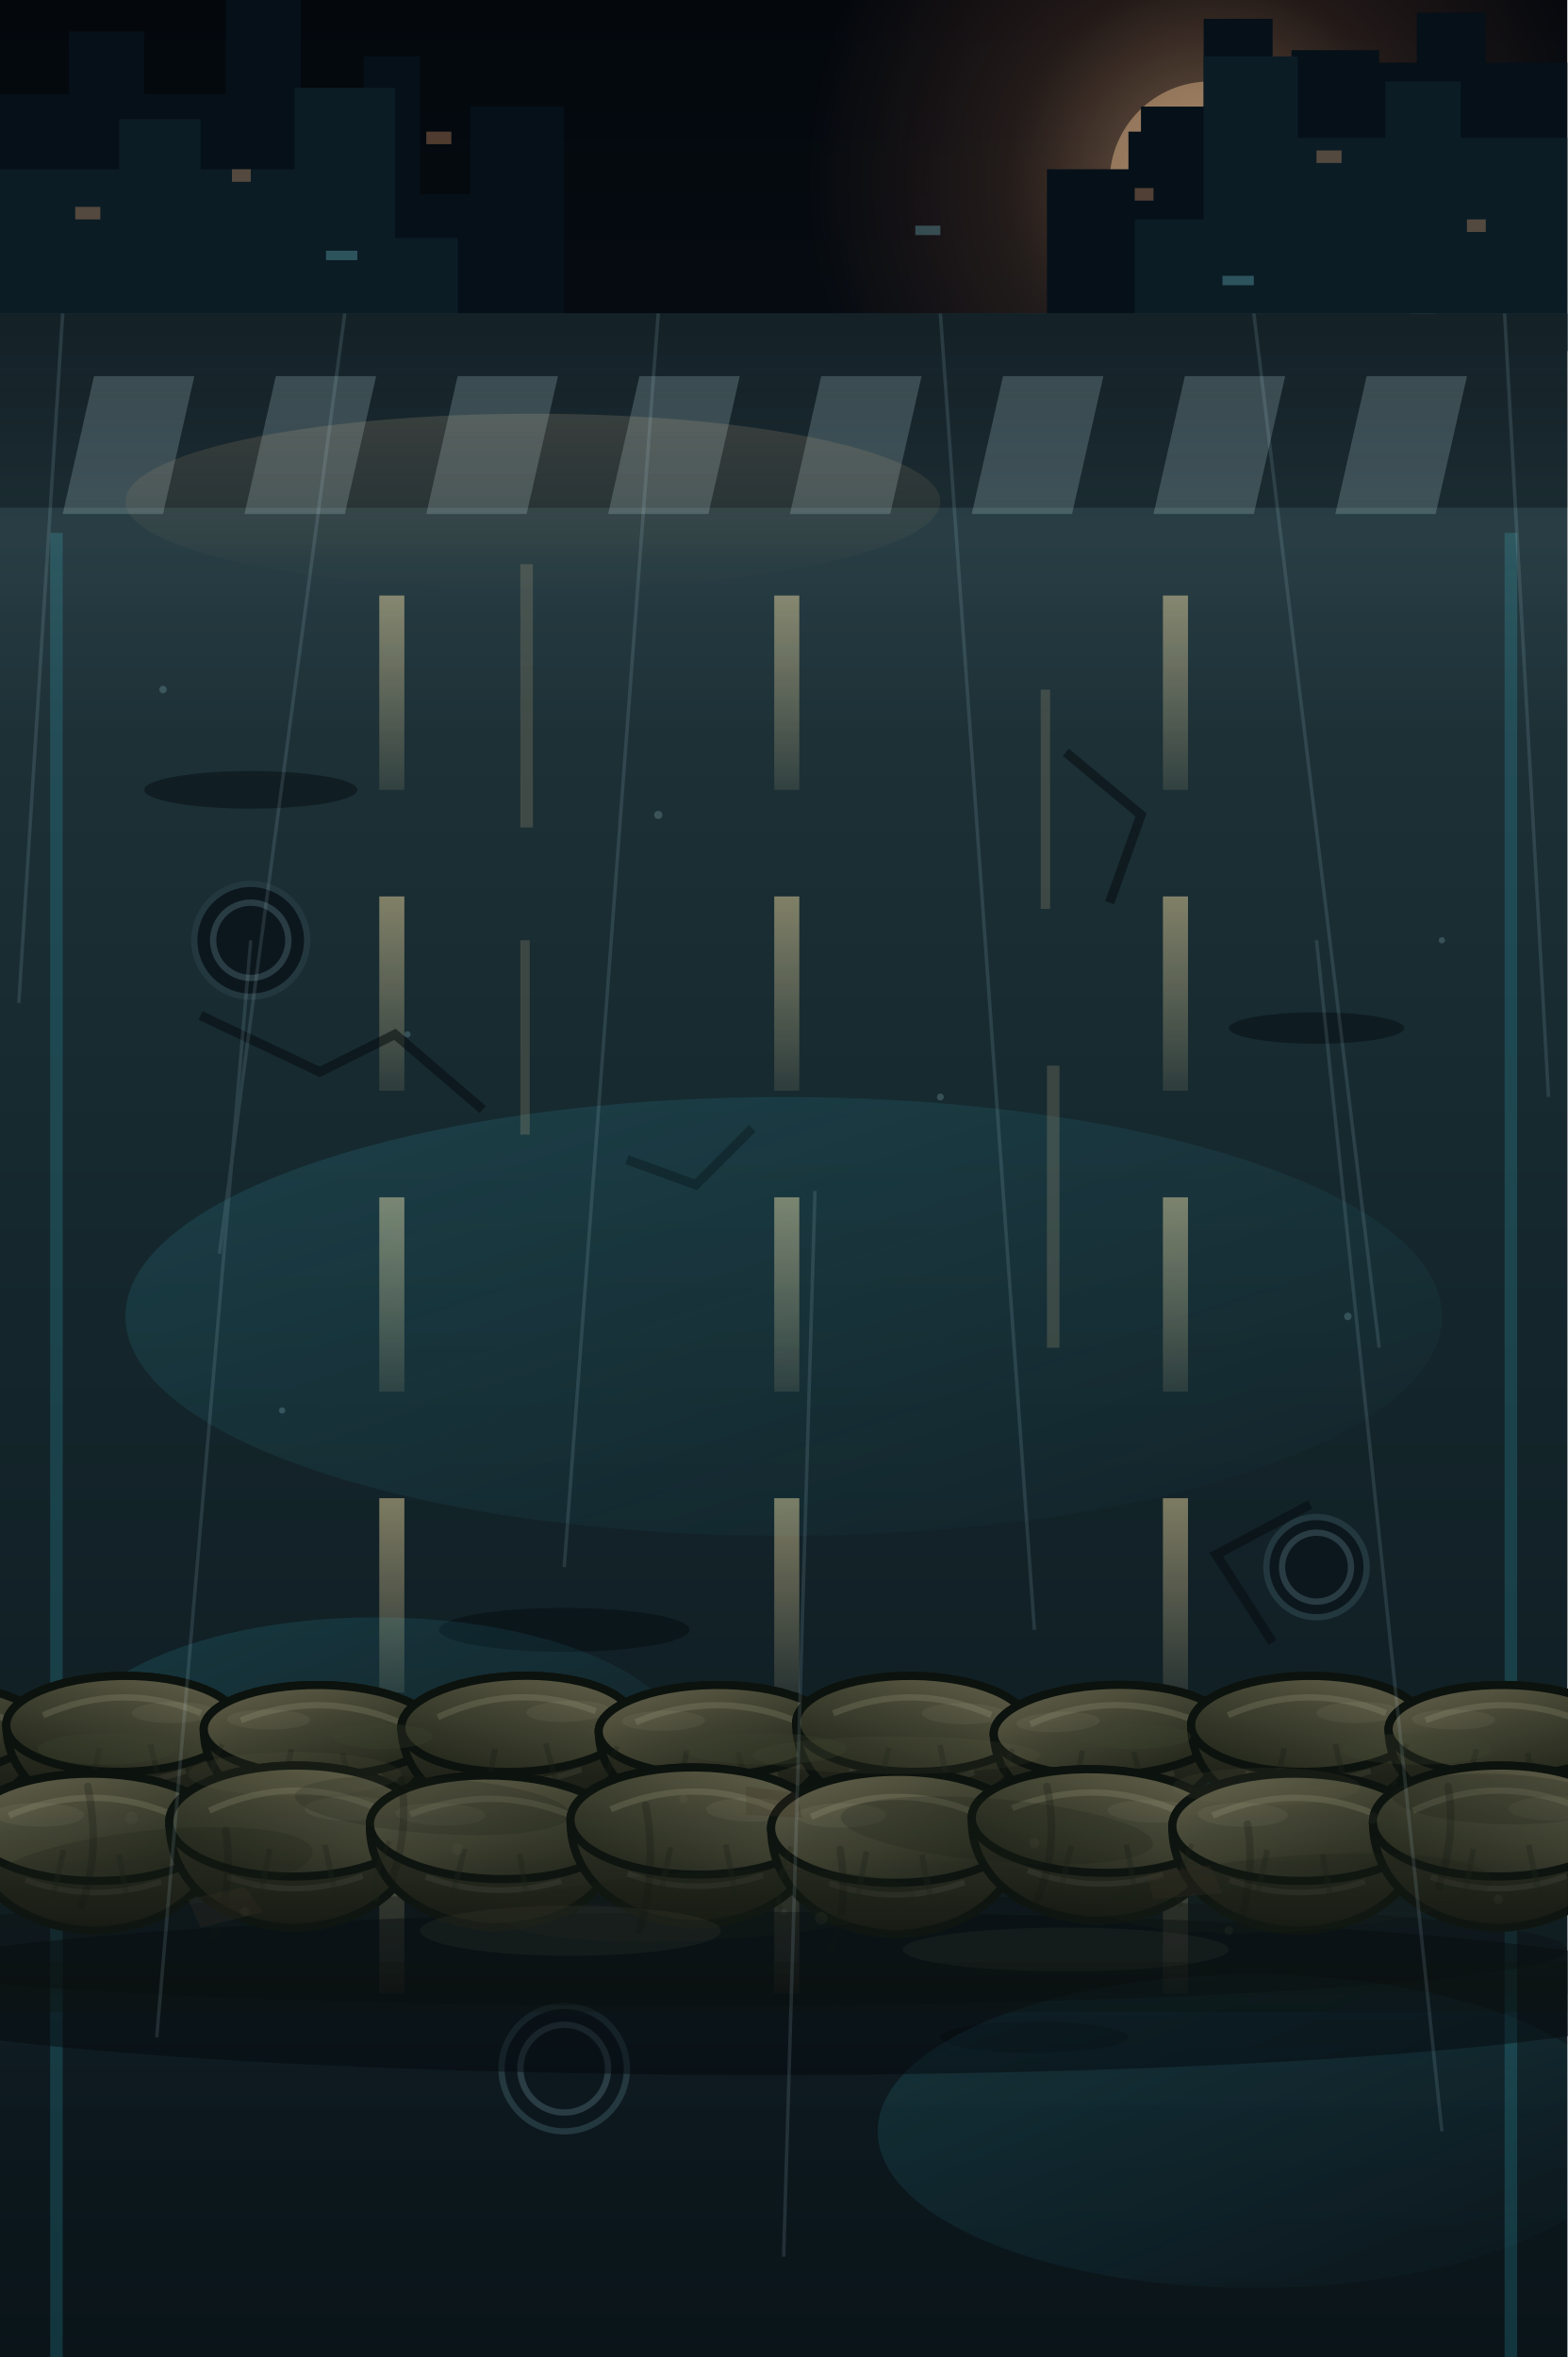
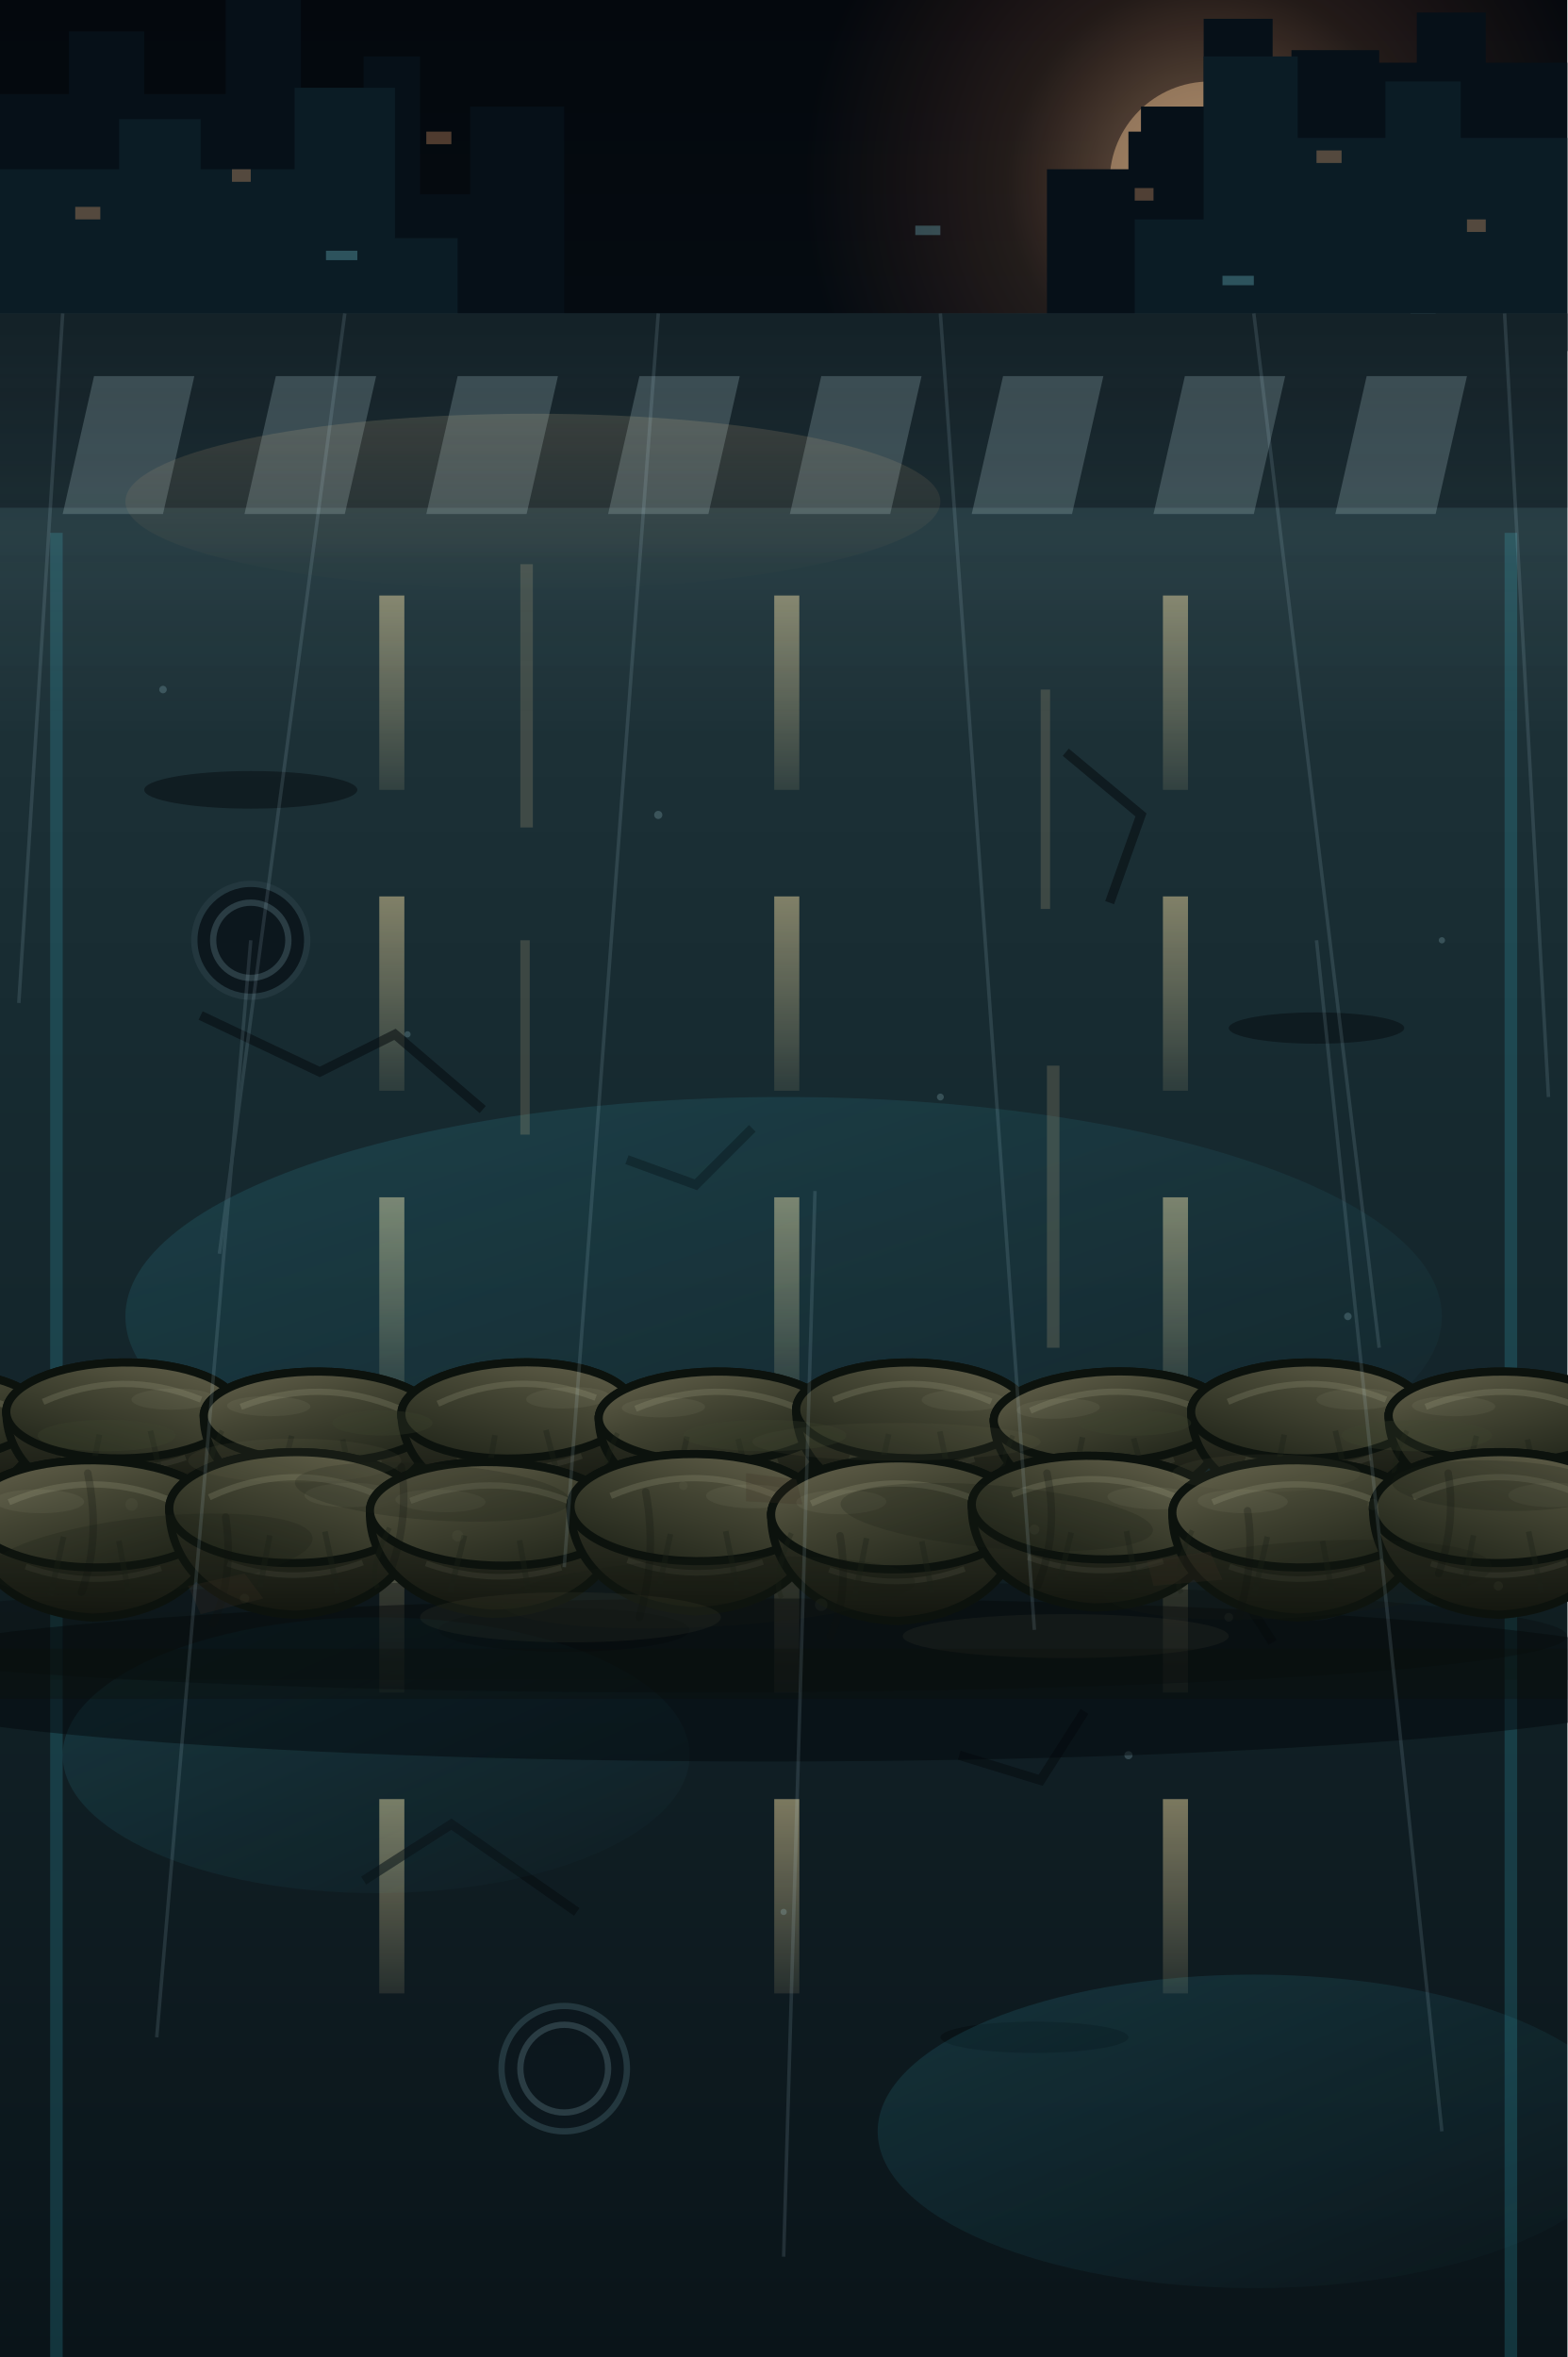
<svg xmlns="http://www.w3.org/2000/svg" width="500" height="752" viewBox="0 0 500 752">
  <defs>
    <linearGradient id="sky" x1="0" y1="0" x2="0" y2="1">
      <stop offset="0" stop-color="#04080d" />
      <stop offset="0.55" stop-color="#08151d" />
      <stop offset="1" stop-color="#10242c" />
    </linearGradient>
    <linearGradient id="road" x1="0" y1="0" x2="0" y2="1">
      <stop offset="0" stop-color="#24383e" />
      <stop offset="0.35" stop-color="#172b31" />
      <stop offset="1" stop-color="#0a1419" />
    </linearGradient>
    <radialGradient id="sun" cx="0.5" cy="0.5" r="0.5">
      <stop offset="0" stop-color="#ffd6a4" stop-opacity="0.45" />
      <stop offset="0.5" stop-color="#ff9d68" stop-opacity="0.12" />
      <stop offset="1" stop-color="#ff7a5c" stop-opacity="0" />
    </radialGradient>
    <linearGradient id="fog" x1="0" y1="0" x2="0" y2="1">
      <stop offset="0" stop-color="#b7e9f2" stop-opacity="0" />
      <stop offset="0.5" stop-color="#b7e9f2" stop-opacity="0.08" />
      <stop offset="1" stop-color="#b7e9f2" stop-opacity="0" />
    </linearGradient>
    <linearGradient id="wet" x1="0" y1="0" x2="1" y2="1">
      <stop offset="0" stop-color="#46e3ff" stop-opacity="0.12" />
      <stop offset="1" stop-color="#46e3ff" stop-opacity="0" />
    </linearGradient>
    <linearGradient id="warm" x1="0" y1="0" x2="0" y2="1">
      <stop offset="0" stop-color="#ffd9a1" stop-opacity="0.28" />
      <stop offset="1" stop-color="#ff9d5c" stop-opacity="0" />
    </linearGradient>
    <linearGradient id="line" x1="0" y1="0" x2="0" y2="1">
      <stop offset="0" stop-color="#ffe6a8" stop-opacity="0.45" />
      <stop offset="0.5" stop-color="#ffe6a8" stop-opacity="0.28" />
      <stop offset="1" stop-color="#ffe6a8" stop-opacity="0.1" />
    </linearGradient>
    <linearGradient id="bagTop" x1="0" y1="0" x2="0.7" y2="1">
      <stop offset="0" stop-color="#66634d" />
      <stop offset="0.45" stop-color="#454634" />
      <stop offset="1" stop-color="#24281c" />
    </linearGradient>
    <linearGradient id="bagFront" x1="0" y1="0" x2="0" y2="1">
      <stop offset="0" stop-color="#353729" />
      <stop offset="1" stop-color="#13160f" />
    </linearGradient>
  </defs>
  <rect width="500" height="752" fill="url(#sky)" />
  <circle cx="386" cy="58" r="130" fill="url(#sun)" />
  <circle cx="386" cy="58" r="32" fill="#ffcf9a" opacity="0.4" />
  <g fill="#061018">
    <path d="M0 112V30h22V10h24v20h26V0h24v40h20V18h18v72h28v22z" />
    <path d="M500 112V20h-26V4h-22v16h-26v22h-20V6h-22v36h-24v40h-22v30z" />
    <path d="M66 112V62h34v-22h22v22h28V34h30v78z" />
    <path d="M334 112V54h30v-20h22v20h26v-38h28v58h26v38z" />
  </g>
  <g fill="#0b1c25">
    <path d="M0 112V54h38v-16h26v16h30V28h32v48h20v36z" />
    <path d="M500 112V44h-34V26h-24v18h-28V18h-30v52h-22v42z" />
  </g>
  <g fill="#ffb37a" opacity="0.3">
    <rect x="24" y="66" width="8" height="4" />
    <rect x="74" y="54" width="6" height="4" />
    <rect x="136" y="42" width="8" height="4" />
    <rect x="362" y="60" width="6" height="4" />
    <rect x="420" y="48" width="8" height="4" />
    <rect x="468" y="70" width="6" height="4" />
  </g>
  <g fill="#8ff0ff" opacity="0.26">
    <rect x="104" y="80" width="10" height="3" />
    <rect x="292" y="72" width="8" height="3" />
    <rect x="390" y="88" width="10" height="3" />
    <rect x="450" y="100" width="8" height="3" />
  </g>
  <path d="M0 100h500v652H0z" fill="url(#road)" />
  <path d="M0 100h500v62H0z" fill="#081116" opacity="0.55" />
  <g fill="#cfe9ef" opacity="0.2">
    <polygon points="30,120 62,120 52,164 20,164" />
    <polygon points="88,120 120,120 110,164 78,164" />
    <polygon points="146,120 178,120 168,164 136,164" />
    <polygon points="204,120 236,120 226,164 194,164" />
    <polygon points="262,120 294,120 284,164 252,164" />
    <polygon points="320,120 352,120 342,164 310,164" />
    <polygon points="378,120 410,120 400,164 368,164" />
    <polygon points="436,120 468,120 458,164 426,164" />
  </g>
  <g fill="url(#line)">
    <rect x="121" y="190" width="8" height="62" />
    <rect x="121" y="286" width="8" height="62" />
    <rect x="121" y="382" width="8" height="62" />
    <rect x="121" y="478" width="8" height="62" />
    <rect x="121" y="574" width="8" height="62" />
    <rect x="247" y="190" width="8" height="62" />
    <rect x="247" y="286" width="8" height="62" />
    <rect x="247" y="382" width="8" height="62" />
    <rect x="247" y="478" width="8" height="62" />
    <rect x="247" y="574" width="8" height="62" />
    <rect x="371" y="190" width="8" height="62" />
    <rect x="371" y="286" width="8" height="62" />
    <rect x="371" y="382" width="8" height="62" />
    <rect x="371" y="478" width="8" height="62" />
    <rect x="371" y="574" width="8" height="62" />
  </g>
  <g fill="#46e3ff" opacity="0.16">
    <rect x="16" y="170" width="4" height="582" />
    <rect x="480" y="170" width="4" height="582" />
  </g>
  <g fill="#050b0f" opacity="0.5">
    <ellipse cx="80" cy="252" rx="34" ry="6" />
    <ellipse cx="420" cy="328" rx="28" ry="5" />
    <ellipse cx="180" cy="520" rx="40" ry="7" />
    <ellipse cx="330" cy="650" rx="30" ry="5" />
  </g>
  <g fill="none" stroke="#050b0f" stroke-width="3" opacity="0.55">
    <path d="M64 324l38 18 24-12 28 24M418 480l-30 16 18 28M116 600l28-18 40 28M340 240l24 20-10 28" />
    <path d="M200 370l22 8 18-18M306 560l26 8 14-22" />
  </g>
  <g fill="#0c171d" stroke="#23373e" stroke-width="2">
    <circle cx="80" cy="300" r="18" />
    <circle cx="420" cy="500" r="16" />
    <circle cx="180" cy="660" r="20" />
  </g>
  <g fill="none" stroke="#47616a" stroke-width="2" opacity="0.5">
    <circle cx="80" cy="300" r="12" />
    <circle cx="420" cy="500" r="11" />
    <circle cx="180" cy="660" r="14" />
  </g>
  <g fill="url(#wet)">
    <ellipse cx="250" cy="420" rx="210" ry="70" />
    <ellipse cx="120" cy="560" rx="100" ry="44" />
    <ellipse cx="400" cy="680" rx="120" ry="50" />
  </g>
  <g fill="url(#warm)" opacity="0.5">
    <ellipse cx="170" cy="160" rx="130" ry="28" />
  </g>
  <g fill="#ffd9a1" opacity="0.16">
    <rect x="166" y="180" width="4" height="84" />
    <rect x="166" y="300" width="3" height="62" />
    <rect x="332" y="220" width="3" height="70" />
    <rect x="334" y="340" width="4" height="90" />
  </g>
  <g fill="#b9e8f2" opacity="0.2">
    <circle cx="52" cy="220" r="1.2" />
    <circle cx="130" cy="330" r="1" />
    <circle cx="210" cy="260" r="1.3" />
    <circle cx="300" cy="350" r="1.1" />
    <circle cx="430" cy="420" r="1.2" />
    <circle cx="90" cy="450" r="1" />
    <circle cx="360" cy="560" r="1.3" />
    <circle cx="250" cy="610" r="1" />
    <circle cx="460" cy="300" r="1" />
  </g>
-   <g>
+   <g transform="translate(0,-100)">
    <ellipse cx="245" cy="636" rx="300" ry="26" fill="#02070a" opacity="0.48" />
    <ellipse cx="220" cy="622" rx="280" ry="18" fill="#02070a" opacity="0.32" />
    <path d="M-10 552h520v84H-10z" fill="#0a0f0b" opacity="0.18" />
    <g transform="translate(-24 552) rotate(-2.2) scale(1.0 1.0)">
      <ellipse cx="0" cy="0" rx="37.0" ry="14.4" fill="url(#bagFront)" stroke="#0c120d" stroke-width="2.6" />
      <path d="M-37.0 0 C-37.0 15.4 -22.9 26.9 0 27.8 C22.9 26.9 37.0 15.4 37.0 0 C21.5 -6.0 -21.5 -6.0 -37.0 0 Z" fill="url(#bagFront)" stroke="#0c120d" stroke-width="2.6" />
      <ellipse cx="0" cy="0" rx="37.0" ry="14.4" fill="url(#bagTop)" stroke="#0c120d" stroke-width="2.6" />
      <path d="M-25.2 -2.9 Q0 -13.0 25.2 -2.9" fill="none" stroke="#b8b896" stroke-width="2" opacity="0.18" />
      <path d="M-20.0 14.4 Q0 20.6 20.0 14.4" fill="none" stroke="#82856a" stroke-width="1.8" opacity="0.14" />
      <path d="M-8.9 6.2 l-3.7 15.8 M7.4 7.2 l3.0 13.4" stroke="#1a2016" stroke-width="1.8" opacity="0.35" />
      <path d="M-31.1 4.8 Q-37.0 16.8 -34.0 21.6" fill="none" stroke="#1a2016" stroke-width="1.6" opacity="0.28" />
      <ellipse cx="-16.3" cy="-3.2" rx="13.3" ry="3.2" fill="#e7e5c4" opacity="0.055" />
    </g>
    <g transform="translate(39 550) rotate(-0.8) scale(-1.0 1.0)">
      <ellipse cx="0" cy="0" rx="37.0" ry="15.3" fill="url(#bagFront)" stroke="#0c120d" stroke-width="2.6" />
      <path d="M-37.0 0 C-37.0 16.3 -22.9 28.6 0 29.6 C22.9 28.6 37.0 16.3 37.0 0 C21.5 -6.4 -21.5 -6.4 -37.0 0 Z" fill="url(#bagFront)" stroke="#0c120d" stroke-width="2.6" />
      <ellipse cx="0" cy="0" rx="37.0" ry="15.3" fill="url(#bagTop)" stroke="#0c120d" stroke-width="2.6" />
      <path d="M-25.2 -3.1 Q0 -13.8 25.2 -3.1" fill="none" stroke="#b8b896" stroke-width="2" opacity="0.18" />
      <path d="M-20.0 15.3 Q0 21.9 20.0 15.3" fill="none" stroke="#82856a" stroke-width="1.8" opacity="0.14" />
      <path d="M-8.9 6.6 l-3.7 16.8 M7.4 7.6 l3.0 14.3" stroke="#1a2016" stroke-width="1.8" opacity="0.35" />
      <path d="M-31.1 5.1 Q-37.0 17.8 -34.0 22.9" fill="none" stroke="#1a2016" stroke-width="1.6" opacity="0.28" />
      <ellipse cx="-16.3" cy="-3.4" rx="13.3" ry="3.4" fill="#e7e5c4" opacity="0.055" />
    </g>
    <g transform="translate(102 552) rotate(0.6) scale(1.0 1.0)">
      <ellipse cx="0" cy="0" rx="37.0" ry="14.4" fill="url(#bagFront)" stroke="#0c120d" stroke-width="2.6" />
      <path d="M-37.0 0 C-37.0 15.4 -22.9 26.9 0 27.8 C22.9 26.9 37.0 15.4 37.0 0 C21.5 -6.0 -21.5 -6.0 -37.0 0 Z" fill="url(#bagFront)" stroke="#0c120d" stroke-width="2.6" />
      <ellipse cx="0" cy="0" rx="37.0" ry="14.4" fill="url(#bagTop)" stroke="#0c120d" stroke-width="2.6" />
      <path d="M-25.2 -2.9 Q0 -13.0 25.2 -2.9" fill="none" stroke="#b8b896" stroke-width="2" opacity="0.18" />
      <path d="M-20.0 14.4 Q0 20.6 20.0 14.4" fill="none" stroke="#82856a" stroke-width="1.8" opacity="0.14" />
      <path d="M-8.9 6.2 l-3.7 15.8 M7.4 7.2 l3.0 13.4" stroke="#1a2016" stroke-width="1.8" opacity="0.35" />
      <path d="M-31.1 4.8 Q-37.0 16.8 -34.0 21.6" fill="none" stroke="#1a2016" stroke-width="1.6" opacity="0.28" />
      <ellipse cx="-16.3" cy="-3.2" rx="13.3" ry="3.2" fill="#e7e5c4" opacity="0.055" />
    </g>
    <g transform="translate(165 550) rotate(-2.2) scale(-1.0 1.0)">
      <ellipse cx="0" cy="0" rx="37.0" ry="15.3" fill="url(#bagFront)" stroke="#0c120d" stroke-width="2.6" />
      <path d="M-37.0 0 C-37.0 16.3 -22.9 28.6 0 29.6 C22.9 28.6 37.0 16.3 37.0 0 C21.5 -6.4 -21.5 -6.4 -37.0 0 Z" fill="url(#bagFront)" stroke="#0c120d" stroke-width="2.6" />
      <ellipse cx="0" cy="0" rx="37.0" ry="15.3" fill="url(#bagTop)" stroke="#0c120d" stroke-width="2.6" />
      <path d="M-25.2 -3.1 Q0 -13.8 25.2 -3.1" fill="none" stroke="#b8b896" stroke-width="2" opacity="0.18" />
      <path d="M-20.0 15.3 Q0 21.9 20.0 15.3" fill="none" stroke="#82856a" stroke-width="1.8" opacity="0.14" />
      <path d="M-8.9 6.6 l-3.7 16.8 M7.4 7.6 l3.0 14.3" stroke="#1a2016" stroke-width="1.8" opacity="0.35" />
      <path d="M-31.1 5.1 Q-37.0 17.8 -34.0 22.9" fill="none" stroke="#1a2016" stroke-width="1.6" opacity="0.28" />
      <ellipse cx="-16.3" cy="-3.4" rx="13.3" ry="3.4" fill="#e7e5c4" opacity="0.055" />
    </g>
    <g transform="translate(228 552) rotate(-0.8) scale(1.0 1.0)">
      <ellipse cx="0" cy="0" rx="37.0" ry="14.4" fill="url(#bagFront)" stroke="#0c120d" stroke-width="2.6" />
      <path d="M-37.0 0 C-37.0 15.4 -22.9 26.9 0 27.8 C22.9 26.9 37.0 15.4 37.0 0 C21.5 -6.0 -21.5 -6.0 -37.0 0 Z" fill="url(#bagFront)" stroke="#0c120d" stroke-width="2.6" />
      <ellipse cx="0" cy="0" rx="37.0" ry="14.4" fill="url(#bagTop)" stroke="#0c120d" stroke-width="2.6" />
      <path d="M-25.2 -2.9 Q0 -13.0 25.2 -2.9" fill="none" stroke="#b8b896" stroke-width="2" opacity="0.18" />
      <path d="M-20.0 14.4 Q0 20.6 20.0 14.4" fill="none" stroke="#82856a" stroke-width="1.8" opacity="0.14" />
      <path d="M-8.9 6.2 l-3.7 15.8 M7.4 7.2 l3.0 13.4" stroke="#1a2016" stroke-width="1.8" opacity="0.35" />
      <path d="M-31.1 4.8 Q-37.0 16.8 -34.0 21.6" fill="none" stroke="#1a2016" stroke-width="1.6" opacity="0.28" />
      <ellipse cx="-16.3" cy="-3.2" rx="13.3" ry="3.2" fill="#e7e5c4" opacity="0.055" />
    </g>
    <g transform="translate(291 550) rotate(0.6) scale(-1.0 1.0)">
      <ellipse cx="0" cy="0" rx="37.0" ry="15.3" fill="url(#bagFront)" stroke="#0c120d" stroke-width="2.6" />
      <path d="M-37.0 0 C-37.0 16.3 -22.9 28.6 0 29.6 C22.9 28.6 37.0 16.3 37.0 0 C21.5 -6.4 -21.5 -6.4 -37.0 0 Z" fill="url(#bagFront)" stroke="#0c120d" stroke-width="2.6" />
      <ellipse cx="0" cy="0" rx="37.0" ry="15.3" fill="url(#bagTop)" stroke="#0c120d" stroke-width="2.6" />
      <path d="M-25.2 -3.1 Q0 -13.8 25.2 -3.1" fill="none" stroke="#b8b896" stroke-width="2" opacity="0.18" />
      <path d="M-20.0 15.3 Q0 21.9 20.0 15.3" fill="none" stroke="#82856a" stroke-width="1.8" opacity="0.14" />
      <path d="M-8.9 6.6 l-3.7 16.8 M7.4 7.6 l3.0 14.3" stroke="#1a2016" stroke-width="1.8" opacity="0.35" />
      <path d="M-31.1 5.1 Q-37.0 17.8 -34.0 22.9" fill="none" stroke="#1a2016" stroke-width="1.6" opacity="0.28" />
      <ellipse cx="-16.3" cy="-3.4" rx="13.3" ry="3.4" fill="#e7e5c4" opacity="0.055" />
    </g>
    <g transform="translate(354 552) rotate(-2.2) scale(1.0 1.0)">
      <ellipse cx="0" cy="0" rx="37.0" ry="14.4" fill="url(#bagFront)" stroke="#0c120d" stroke-width="2.6" />
      <path d="M-37.0 0 C-37.0 15.4 -22.9 26.9 0 27.8 C22.9 26.9 37.0 15.4 37.0 0 C21.5 -6.0 -21.5 -6.0 -37.0 0 Z" fill="url(#bagFront)" stroke="#0c120d" stroke-width="2.6" />
      <ellipse cx="0" cy="0" rx="37.0" ry="14.4" fill="url(#bagTop)" stroke="#0c120d" stroke-width="2.6" />
      <path d="M-25.2 -2.9 Q0 -13.0 25.2 -2.9" fill="none" stroke="#b8b896" stroke-width="2" opacity="0.18" />
      <path d="M-20.0 14.4 Q0 20.6 20.0 14.4" fill="none" stroke="#82856a" stroke-width="1.8" opacity="0.14" />
      <path d="M-8.9 6.2 l-3.7 15.8 M7.4 7.2 l3.0 13.4" stroke="#1a2016" stroke-width="1.8" opacity="0.35" />
      <path d="M-31.1 4.8 Q-37.0 16.8 -34.0 21.6" fill="none" stroke="#1a2016" stroke-width="1.6" opacity="0.28" />
      <ellipse cx="-16.3" cy="-3.2" rx="13.3" ry="3.2" fill="#e7e5c4" opacity="0.055" />
    </g>
    <g transform="translate(417 550) rotate(-0.8) scale(-1.0 1.0)">
      <ellipse cx="0" cy="0" rx="37.0" ry="15.3" fill="url(#bagFront)" stroke="#0c120d" stroke-width="2.6" />
      <path d="M-37.0 0 C-37.0 16.3 -22.9 28.6 0 29.6 C22.9 28.6 37.0 16.3 37.0 0 C21.5 -6.4 -21.5 -6.4 -37.0 0 Z" fill="url(#bagFront)" stroke="#0c120d" stroke-width="2.6" />
      <ellipse cx="0" cy="0" rx="37.0" ry="15.3" fill="url(#bagTop)" stroke="#0c120d" stroke-width="2.6" />
      <path d="M-25.2 -3.1 Q0 -13.8 25.2 -3.1" fill="none" stroke="#b8b896" stroke-width="2" opacity="0.18" />
      <path d="M-20.0 15.3 Q0 21.9 20.0 15.3" fill="none" stroke="#82856a" stroke-width="1.8" opacity="0.14" />
      <path d="M-8.9 6.6 l-3.7 16.8 M7.4 7.6 l3.0 14.3" stroke="#1a2016" stroke-width="1.8" opacity="0.35" />
      <path d="M-31.1 5.1 Q-37.0 17.8 -34.0 22.9" fill="none" stroke="#1a2016" stroke-width="1.6" opacity="0.28" />
      <ellipse cx="-16.3" cy="-3.4" rx="13.3" ry="3.4" fill="#e7e5c4" opacity="0.055" />
    </g>
    <g transform="translate(480 552) rotate(0.6) scale(1.0 1.0)">
      <ellipse cx="0" cy="0" rx="37.0" ry="14.4" fill="url(#bagFront)" stroke="#0c120d" stroke-width="2.6" />
      <path d="M-37.0 0 C-37.0 15.4 -22.9 26.9 0 27.8 C22.9 26.9 37.0 15.4 37.0 0 C21.5 -6.0 -21.5 -6.0 -37.0 0 Z" fill="url(#bagFront)" stroke="#0c120d" stroke-width="2.6" />
      <ellipse cx="0" cy="0" rx="37.0" ry="14.4" fill="url(#bagTop)" stroke="#0c120d" stroke-width="2.6" />
      <path d="M-25.2 -2.9 Q0 -13.0 25.2 -2.9" fill="none" stroke="#b8b896" stroke-width="2" opacity="0.18" />
      <path d="M-20.0 14.4 Q0 20.6 20.0 14.4" fill="none" stroke="#82856a" stroke-width="1.8" opacity="0.14" />
      <path d="M-8.9 6.2 l-3.7 15.8 M7.4 7.2 l3.0 13.4" stroke="#1a2016" stroke-width="1.8" opacity="0.35" />
      <path d="M-31.1 4.8 Q-37.0 16.8 -34.0 21.6" fill="none" stroke="#1a2016" stroke-width="1.6" opacity="0.28" />
      <ellipse cx="-16.3" cy="-3.2" rx="13.3" ry="3.2" fill="#e7e5c4" opacity="0.055" />
    </g>
    <g transform="translate(-34 581) rotate(1.8) scale(-1.0 1.0)">
      <ellipse cx="0" cy="0" rx="40.0" ry="16.5" fill="url(#bagFront)" stroke="#0c120d" stroke-width="2.6" />
      <path d="M-40.0 0 C-40.0 17.6 -24.8 30.8 0 31.9 C24.8 30.8 40.0 17.6 40.0 0 C23.2 -6.9 -23.2 -6.9 -40.0 0 Z" fill="url(#bagFront)" stroke="#0c120d" stroke-width="2.6" />
      <ellipse cx="0" cy="0" rx="40.0" ry="16.5" fill="url(#bagTop)" stroke="#0c120d" stroke-width="2.6" />
      <path d="M-27.2 -3.3 Q0 -14.8 27.2 -3.3" fill="none" stroke="#b8b896" stroke-width="2" opacity="0.18" />
      <path d="M-21.6 16.5 Q0 23.6 21.6 16.5" fill="none" stroke="#82856a" stroke-width="1.8" opacity="0.14" />
      <path d="M-9.6 7.2 l-4.0 18.2 M8.0 8.2 l3.2 15.4" stroke="#1a2016" stroke-width="1.8" opacity="0.35" />
      <path d="M-33.6 5.5 Q-40.0 19.2 -36.8 24.8" fill="none" stroke="#1a2016" stroke-width="1.6" opacity="0.28" />
      <ellipse cx="-17.6" cy="-3.6" rx="14.4" ry="3.6" fill="#e7e5c4" opacity="0.055" />
    </g>
    <g transform="translate(30 583) rotate(0.7) scale(1.0 1.0)">
      <ellipse cx="0" cy="0" rx="40.0" ry="17.1" fill="url(#bagFront)" stroke="#0c120d" stroke-width="2.6" />
      <path d="M-40.0 0 C-40.0 18.2 -24.8 31.9 0 33.1 C24.8 31.9 40.0 18.2 40.0 0 C23.2 -7.2 -23.2 -7.2 -40.0 0 Z" fill="url(#bagFront)" stroke="#0c120d" stroke-width="2.6" />
      <ellipse cx="0" cy="0" rx="40.0" ry="17.1" fill="url(#bagTop)" stroke="#0c120d" stroke-width="2.6" />
      <path d="M-27.2 -3.4 Q0 -15.4 27.2 -3.4" fill="none" stroke="#b8b896" stroke-width="2" opacity="0.18" />
      <path d="M-21.6 17.1 Q0 24.5 21.6 17.1" fill="none" stroke="#82856a" stroke-width="1.8" opacity="0.14" />
      <path d="M-9.6 7.4 l-4.0 18.8 M8.0 8.5 l3.2 16.0" stroke="#1a2016" stroke-width="1.8" opacity="0.35" />
      <path d="M-33.6 5.7 Q-40.0 19.9 -36.8 25.7" fill="none" stroke="#1a2016" stroke-width="1.6" opacity="0.28" />
      <ellipse cx="-17.6" cy="-3.8" rx="14.4" ry="3.8" fill="#e7e5c4" opacity="0.055" />
    </g>
    <g transform="translate(94 581) rotate(-0.4) scale(-1.0 1.0)">
      <ellipse cx="0" cy="0" rx="40.0" ry="17.7" fill="url(#bagFront)" stroke="#0c120d" stroke-width="2.6" />
      <path d="M-40.0 0 C-40.0 18.9 -24.8 33.0 0 34.2 C24.8 33.0 40.0 18.9 40.0 0 C23.2 -7.4 -23.2 -7.4 -40.0 0 Z" fill="url(#bagFront)" stroke="#0c120d" stroke-width="2.6" />
      <ellipse cx="0" cy="0" rx="40.0" ry="17.7" fill="url(#bagTop)" stroke="#0c120d" stroke-width="2.6" />
      <path d="M-27.2 -3.5 Q0 -15.9 27.2 -3.5" fill="none" stroke="#b8b896" stroke-width="2" opacity="0.18" />
      <path d="M-21.6 17.7 Q0 25.4 21.6 17.7" fill="none" stroke="#82856a" stroke-width="1.8" opacity="0.14" />
      <path d="M-9.6 7.7 l-4.0 19.5 M8.0 8.8 l3.2 16.5" stroke="#1a2016" stroke-width="1.8" opacity="0.35" />
      <path d="M-33.6 5.9 Q-40.0 20.6 -36.8 26.6" fill="none" stroke="#1a2016" stroke-width="1.6" opacity="0.28" />
      <ellipse cx="-17.6" cy="-3.9" rx="14.4" ry="3.9" fill="#e7e5c4" opacity="0.055" />
    </g>
    <g transform="translate(158 583) rotate(1.8) scale(1.0 1.0)">
      <ellipse cx="0" cy="0" rx="40.0" ry="16.5" fill="url(#bagFront)" stroke="#0c120d" stroke-width="2.6" />
      <path d="M-40.0 0 C-40.0 17.6 -24.8 30.8 0 31.9 C24.8 30.8 40.0 17.6 40.0 0 C23.2 -6.9 -23.2 -6.9 -40.0 0 Z" fill="url(#bagFront)" stroke="#0c120d" stroke-width="2.6" />
      <ellipse cx="0" cy="0" rx="40.0" ry="16.5" fill="url(#bagTop)" stroke="#0c120d" stroke-width="2.6" />
      <path d="M-27.2 -3.3 Q0 -14.8 27.2 -3.3" fill="none" stroke="#b8b896" stroke-width="2" opacity="0.18" />
      <path d="M-21.6 16.5 Q0 23.6 21.6 16.5" fill="none" stroke="#82856a" stroke-width="1.8" opacity="0.14" />
      <path d="M-9.6 7.2 l-4.0 18.2 M8.0 8.2 l3.2 15.4" stroke="#1a2016" stroke-width="1.8" opacity="0.35" />
      <path d="M-33.6 5.5 Q-40.0 19.2 -36.8 24.8" fill="none" stroke="#1a2016" stroke-width="1.6" opacity="0.28" />
      <ellipse cx="-17.6" cy="-3.6" rx="14.4" ry="3.6" fill="#e7e5c4" opacity="0.055" />
    </g>
    <g transform="translate(222 581) rotate(0.7) scale(-1.0 1.0)">
      <ellipse cx="0" cy="0" rx="40.0" ry="17.1" fill="url(#bagFront)" stroke="#0c120d" stroke-width="2.6" />
      <path d="M-40.0 0 C-40.0 18.2 -24.8 31.9 0 33.1 C24.8 31.9 40.0 18.2 40.0 0 C23.2 -7.2 -23.2 -7.2 -40.0 0 Z" fill="url(#bagFront)" stroke="#0c120d" stroke-width="2.6" />
      <ellipse cx="0" cy="0" rx="40.0" ry="17.1" fill="url(#bagTop)" stroke="#0c120d" stroke-width="2.6" />
      <path d="M-27.2 -3.4 Q0 -15.4 27.2 -3.4" fill="none" stroke="#b8b896" stroke-width="2" opacity="0.18" />
      <path d="M-21.6 17.1 Q0 24.5 21.6 17.1" fill="none" stroke="#82856a" stroke-width="1.8" opacity="0.14" />
      <path d="M-9.6 7.4 l-4.0 18.8 M8.0 8.5 l3.2 16.0" stroke="#1a2016" stroke-width="1.8" opacity="0.35" />
      <path d="M-33.6 5.7 Q-40.0 19.9 -36.8 25.7" fill="none" stroke="#1a2016" stroke-width="1.6" opacity="0.28" />
      <ellipse cx="-17.6" cy="-3.8" rx="14.4" ry="3.8" fill="#e7e5c4" opacity="0.055" />
    </g>
    <g transform="translate(286 583) rotate(-0.4) scale(1.0 1.0)">
      <ellipse cx="0" cy="0" rx="40.0" ry="17.7" fill="url(#bagFront)" stroke="#0c120d" stroke-width="2.6" />
      <path d="M-40.0 0 C-40.0 18.9 -24.8 33.0 0 34.2 C24.8 33.0 40.0 18.9 40.0 0 C23.2 -7.4 -23.2 -7.4 -40.0 0 Z" fill="url(#bagFront)" stroke="#0c120d" stroke-width="2.6" />
      <ellipse cx="0" cy="0" rx="40.0" ry="17.7" fill="url(#bagTop)" stroke="#0c120d" stroke-width="2.6" />
      <path d="M-27.2 -3.5 Q0 -15.9 27.2 -3.5" fill="none" stroke="#b8b896" stroke-width="2" opacity="0.18" />
      <path d="M-21.6 17.7 Q0 25.4 21.6 17.7" fill="none" stroke="#82856a" stroke-width="1.8" opacity="0.14" />
      <path d="M-9.6 7.7 l-4.0 19.5 M8.0 8.8 l3.2 16.5" stroke="#1a2016" stroke-width="1.8" opacity="0.35" />
      <path d="M-33.6 5.9 Q-40.0 20.6 -36.8 26.6" fill="none" stroke="#1a2016" stroke-width="1.6" opacity="0.28" />
      <ellipse cx="-17.6" cy="-3.9" rx="14.4" ry="3.9" fill="#e7e5c4" opacity="0.055" />
    </g>
    <g transform="translate(350 581) rotate(1.8) scale(-1.0 1.0)">
      <ellipse cx="0" cy="0" rx="40.0" ry="16.5" fill="url(#bagFront)" stroke="#0c120d" stroke-width="2.6" />
      <path d="M-40.0 0 C-40.0 17.6 -24.8 30.8 0 31.9 C24.8 30.8 40.0 17.6 40.0 0 C23.2 -6.9 -23.2 -6.9 -40.0 0 Z" fill="url(#bagFront)" stroke="#0c120d" stroke-width="2.6" />
      <ellipse cx="0" cy="0" rx="40.0" ry="16.5" fill="url(#bagTop)" stroke="#0c120d" stroke-width="2.6" />
      <path d="M-27.2 -3.3 Q0 -14.8 27.2 -3.3" fill="none" stroke="#b8b896" stroke-width="2" opacity="0.18" />
      <path d="M-21.6 16.5 Q0 23.6 21.6 16.5" fill="none" stroke="#82856a" stroke-width="1.8" opacity="0.14" />
      <path d="M-9.6 7.2 l-4.0 18.2 M8.0 8.2 l3.2 15.4" stroke="#1a2016" stroke-width="1.8" opacity="0.35" />
      <path d="M-33.6 5.5 Q-40.0 19.2 -36.8 24.8" fill="none" stroke="#1a2016" stroke-width="1.6" opacity="0.28" />
      <ellipse cx="-17.6" cy="-3.6" rx="14.4" ry="3.6" fill="#e7e5c4" opacity="0.055" />
    </g>
    <g transform="translate(414 583) rotate(0.7) scale(1.0 1.0)">
      <ellipse cx="0" cy="0" rx="40.0" ry="17.1" fill="url(#bagFront)" stroke="#0c120d" stroke-width="2.6" />
      <path d="M-40.0 0 C-40.0 18.2 -24.8 31.9 0 33.1 C24.8 31.9 40.0 18.2 40.0 0 C23.2 -7.2 -23.2 -7.2 -40.0 0 Z" fill="url(#bagFront)" stroke="#0c120d" stroke-width="2.6" />
      <ellipse cx="0" cy="0" rx="40.0" ry="17.1" fill="url(#bagTop)" stroke="#0c120d" stroke-width="2.6" />
      <path d="M-27.2 -3.4 Q0 -15.4 27.2 -3.4" fill="none" stroke="#b8b896" stroke-width="2" opacity="0.18" />
      <path d="M-21.6 17.1 Q0 24.5 21.6 17.1" fill="none" stroke="#82856a" stroke-width="1.8" opacity="0.14" />
      <path d="M-9.6 7.4 l-4.0 18.8 M8.0 8.5 l3.2 16.0" stroke="#1a2016" stroke-width="1.8" opacity="0.35" />
      <path d="M-33.6 5.7 Q-40.0 19.9 -36.8 25.7" fill="none" stroke="#1a2016" stroke-width="1.6" opacity="0.28" />
      <ellipse cx="-17.6" cy="-3.8" rx="14.4" ry="3.8" fill="#e7e5c4" opacity="0.055" />
    </g>
    <g transform="translate(478 581) rotate(-0.4) scale(-1.0 1.0)">
      <ellipse cx="0" cy="0" rx="40.0" ry="17.7" fill="url(#bagFront)" stroke="#0c120d" stroke-width="2.6" />
      <path d="M-40.0 0 C-40.0 18.9 -24.8 33.0 0 34.2 C24.8 33.0 40.0 18.9 40.0 0 C23.2 -7.4 -23.2 -7.4 -40.0 0 Z" fill="url(#bagFront)" stroke="#0c120d" stroke-width="2.6" />
      <ellipse cx="0" cy="0" rx="40.0" ry="17.7" fill="url(#bagTop)" stroke="#0c120d" stroke-width="2.6" />
      <path d="M-27.2 -3.5 Q0 -15.9 27.2 -3.5" fill="none" stroke="#b8b896" stroke-width="2" opacity="0.18" />
      <path d="M-21.6 17.7 Q0 25.4 21.6 17.7" fill="none" stroke="#82856a" stroke-width="1.8" opacity="0.14" />
      <path d="M-9.6 7.7 l-4.0 19.5 M8.0 8.8 l3.2 16.5" stroke="#1a2016" stroke-width="1.8" opacity="0.35" />
      <path d="M-33.6 5.9 Q-40.0 20.6 -36.8 26.6" fill="none" stroke="#1a2016" stroke-width="1.6" opacity="0.28" />
      <ellipse cx="-17.6" cy="-3.9" rx="14.4" ry="3.9" fill="#e7e5c4" opacity="0.055" />
    </g>
  </g>
-   <g>
+   <g transform="translate(0,-100)">
    <g fill="#171b12" opacity="0.22">
      <ellipse cx="48" cy="596" rx="52" ry="12" transform="rotate(-6 48 596)" />
      <ellipse cx="138" cy="576" rx="44" ry="9" transform="rotate(4 138 576)" />
      <ellipse cx="226" cy="608" rx="66" ry="11" transform="rotate(-3 226 608)" />
      <ellipse cx="318" cy="584" rx="50" ry="10" transform="rotate(5 318 584)" />
      <ellipse cx="414" cy="604" rx="62" ry="12" transform="rotate(-4 414 604)" />
      <ellipse cx="478" cy="574" rx="34" ry="8" transform="rotate(2 478 574)" />
    </g>
    <g fill="#756c50" opacity="0.10">
      <ellipse cx="94" cy="566" rx="34" ry="7" />
      <ellipse cx="286" cy="560" rx="46" ry="6" />
      <ellipse cx="404" cy="570" rx="30" ry="6" />
      <ellipse cx="182" cy="616" rx="48" ry="8" />
      <ellipse cx="340" cy="622" rx="52" ry="7" />
    </g>
    <g fill="#3f472f" opacity="0.26">
      <ellipse cx="34" cy="558" rx="22" ry="5" />
      <ellipse cx="122" cy="554" rx="16" ry="4" />
      <ellipse cx="244" cy="558" rx="26" ry="5" />
      <ellipse cx="362" cy="554" rx="18" ry="4" />
      <ellipse cx="452" cy="558" rx="24" ry="5" />
    </g>
    <g stroke="#0d110b" stroke-width="2.4" fill="none" opacity="0.24" stroke-linecap="round">
      <path d="M28 570c3 15 2 27-2 38" />
      <path d="M72 584c2 14 0 25-4 34" />
      <path d="M128 568c2 12 0 23-3 32" />
      <path d="M206 576c3 16 1 29-2 40" />
      <path d="M268 590c2 12 1 23-3 32" />
      <path d="M334 570c3 14 1 26-3 36" />
      <path d="M398 582c2 13 0 24-3 34" />
      <path d="M462 570c2 12 0 23-3 32" />
    </g>
    <g fill="#0a0d08" opacity="0.28">
      <rect x="0" y="626" width="500" height="16" />
    </g>
    <g fill="#b7b896" opacity="0.05">
      <circle cx="42" cy="580" r="2" />
      <circle cx="78" cy="610" r="1.5" />
      <circle cx="146" cy="590" r="1.8" />
      <circle cx="218" cy="574" r="1.4" />
      <circle cx="262" cy="612" r="2" />
      <circle cx="330" cy="588" r="1.6" />
      <circle cx="392" cy="616" r="1.4" />
      <circle cx="438" cy="580" r="1.8" />
      <circle cx="478" cy="606" r="1.5" />
    </g>
    <g fill="#3a2f22" opacity="0.24">
      <path d="M60 606l18-4 6 8-20 5z" />
      <path d="M238 570l16 2 2 8-18-1z" />
      <path d="M366 598l20-3 4 9-22 2z" />
    </g>
  </g>
  <rect x="0" y="105" width="500" height="130" fill="url(#fog)" opacity="0.7" />
-   <rect x="0" y="560" width="500" height="120" fill="url(#fog)" opacity="0.22" />
  <g stroke="#cdefff" stroke-width="1.1" opacity="0.12">
    <path d="M20 100 6 320" />
    <path d="M110 100 70 400" />
    <path d="M210 100 180 500" />
    <path d="M300 100 330 520" />
    <path d="M400 100 440 430" />
    <path d="M480 100 494 350" />
    <path d="M80 300 50 650" />
    <path d="M420 300 460 680" />
    <path d="M260 380 250 720" />
  </g>
</svg>
